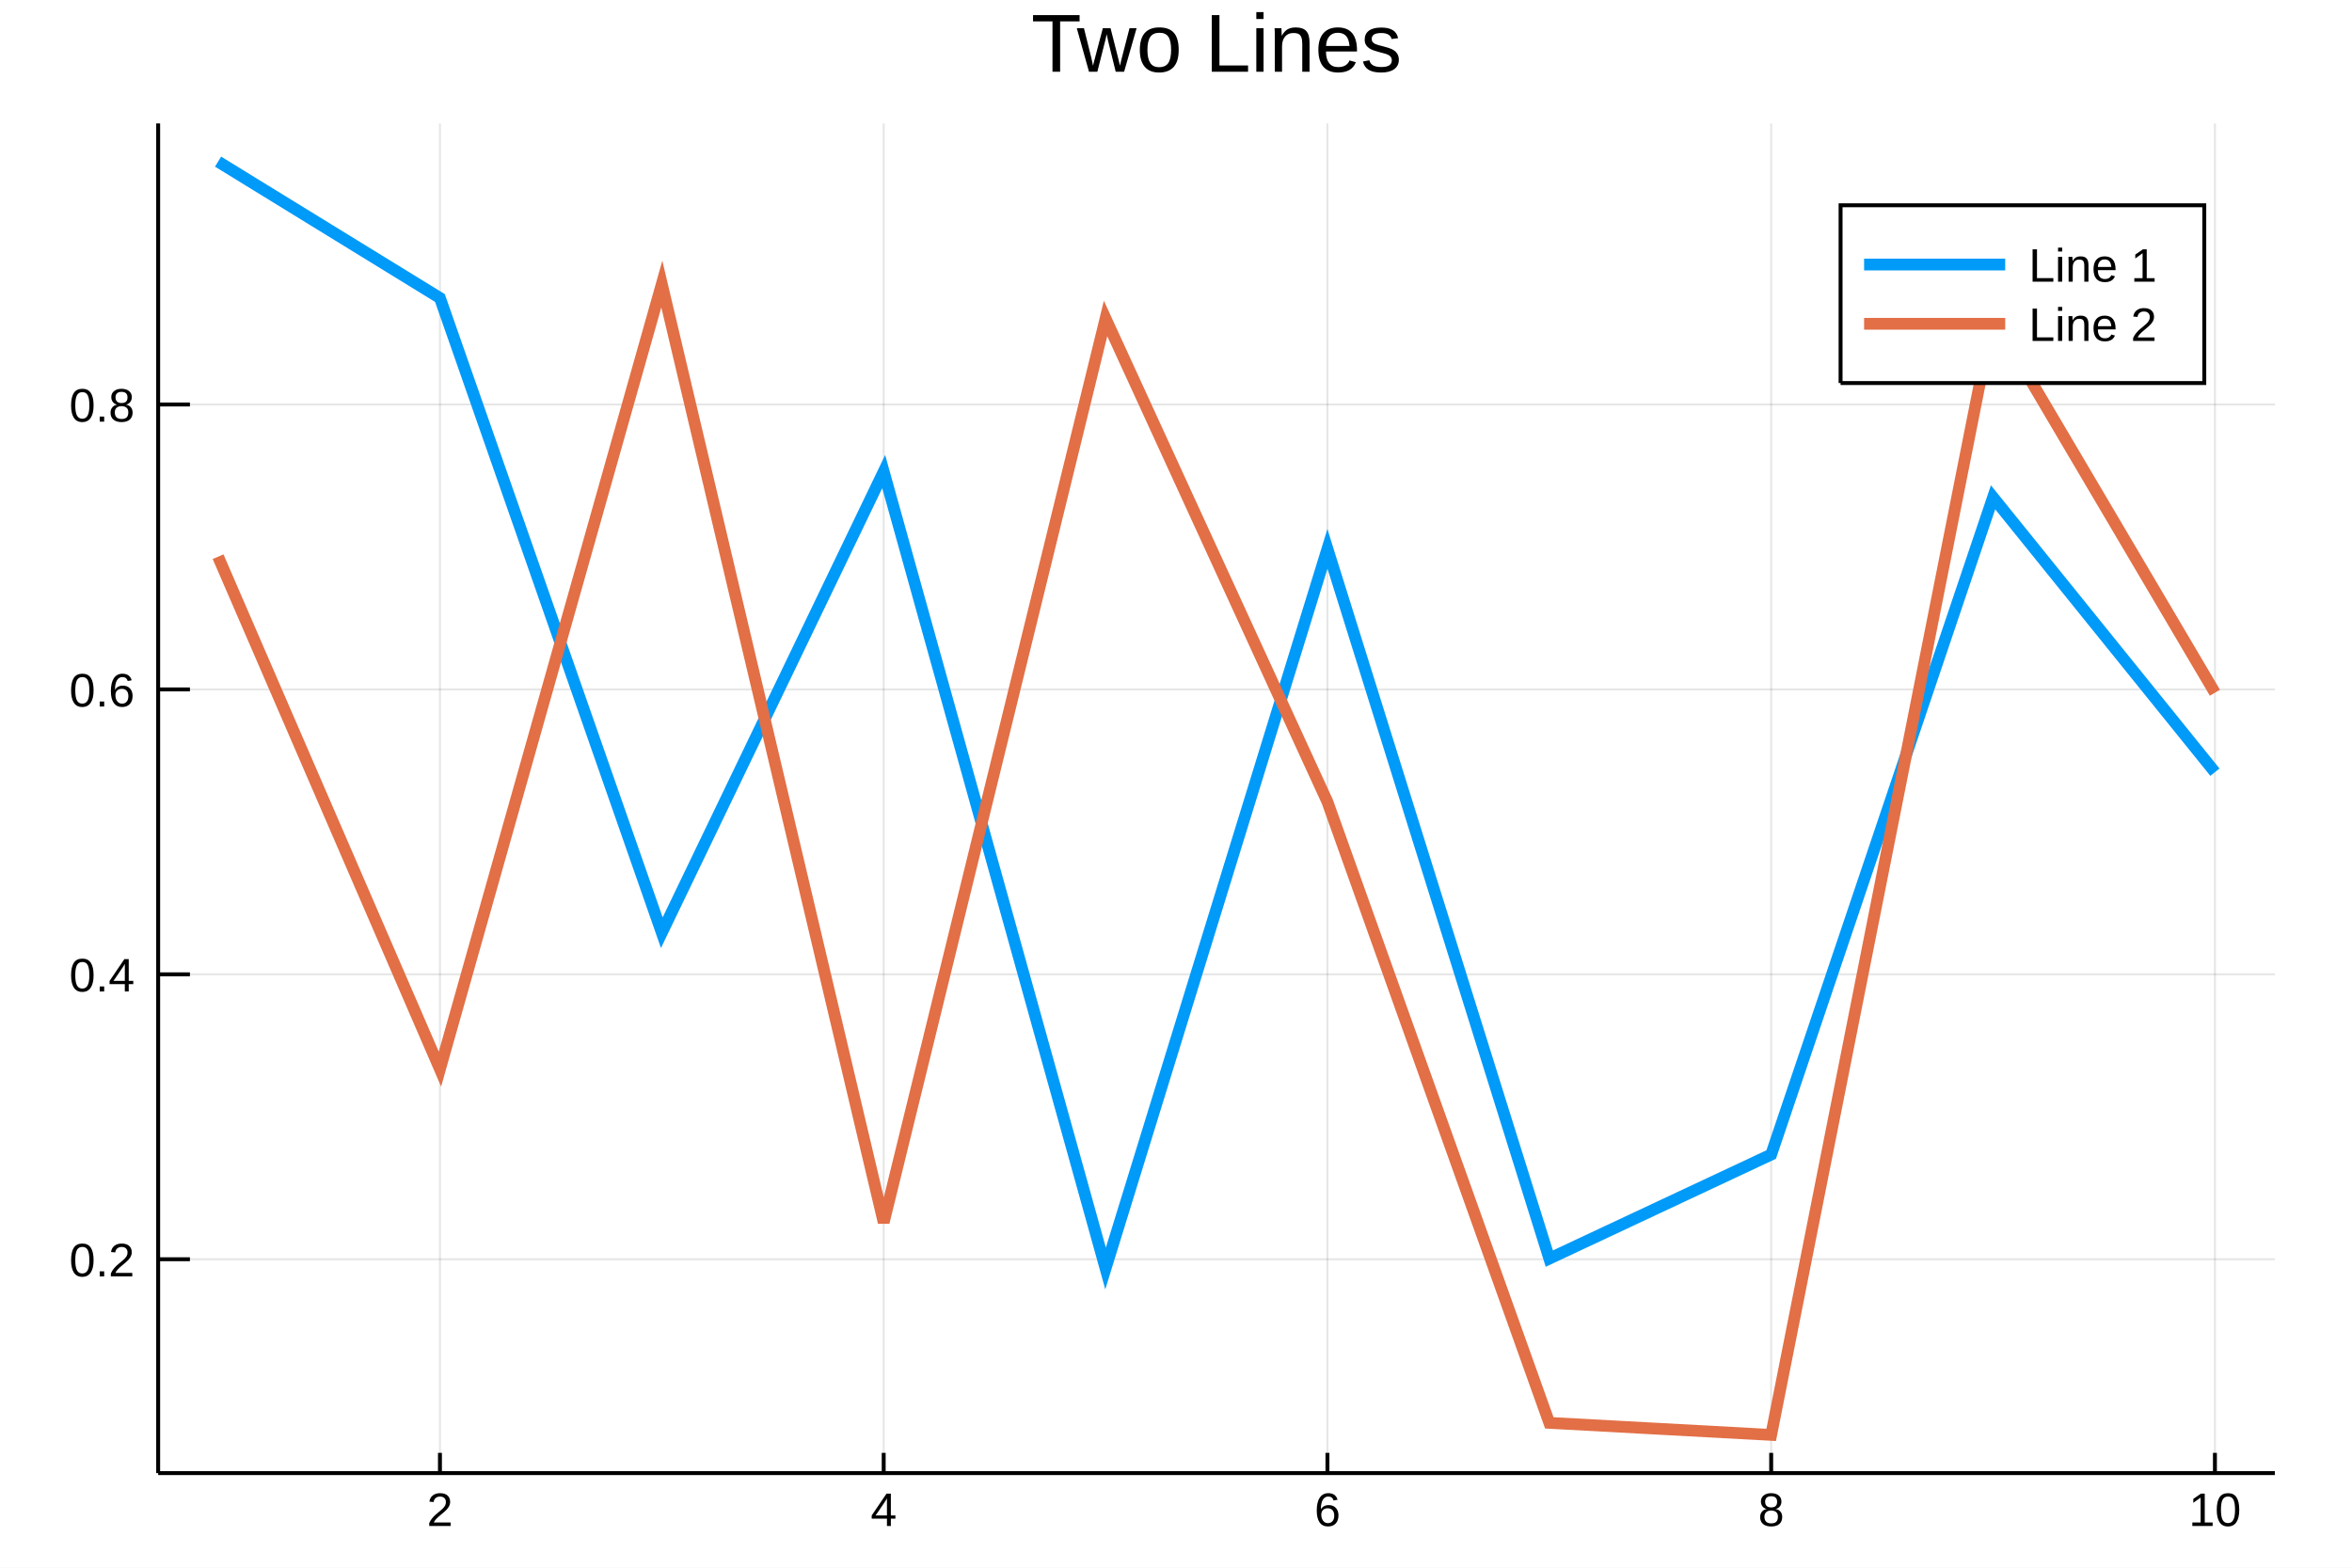
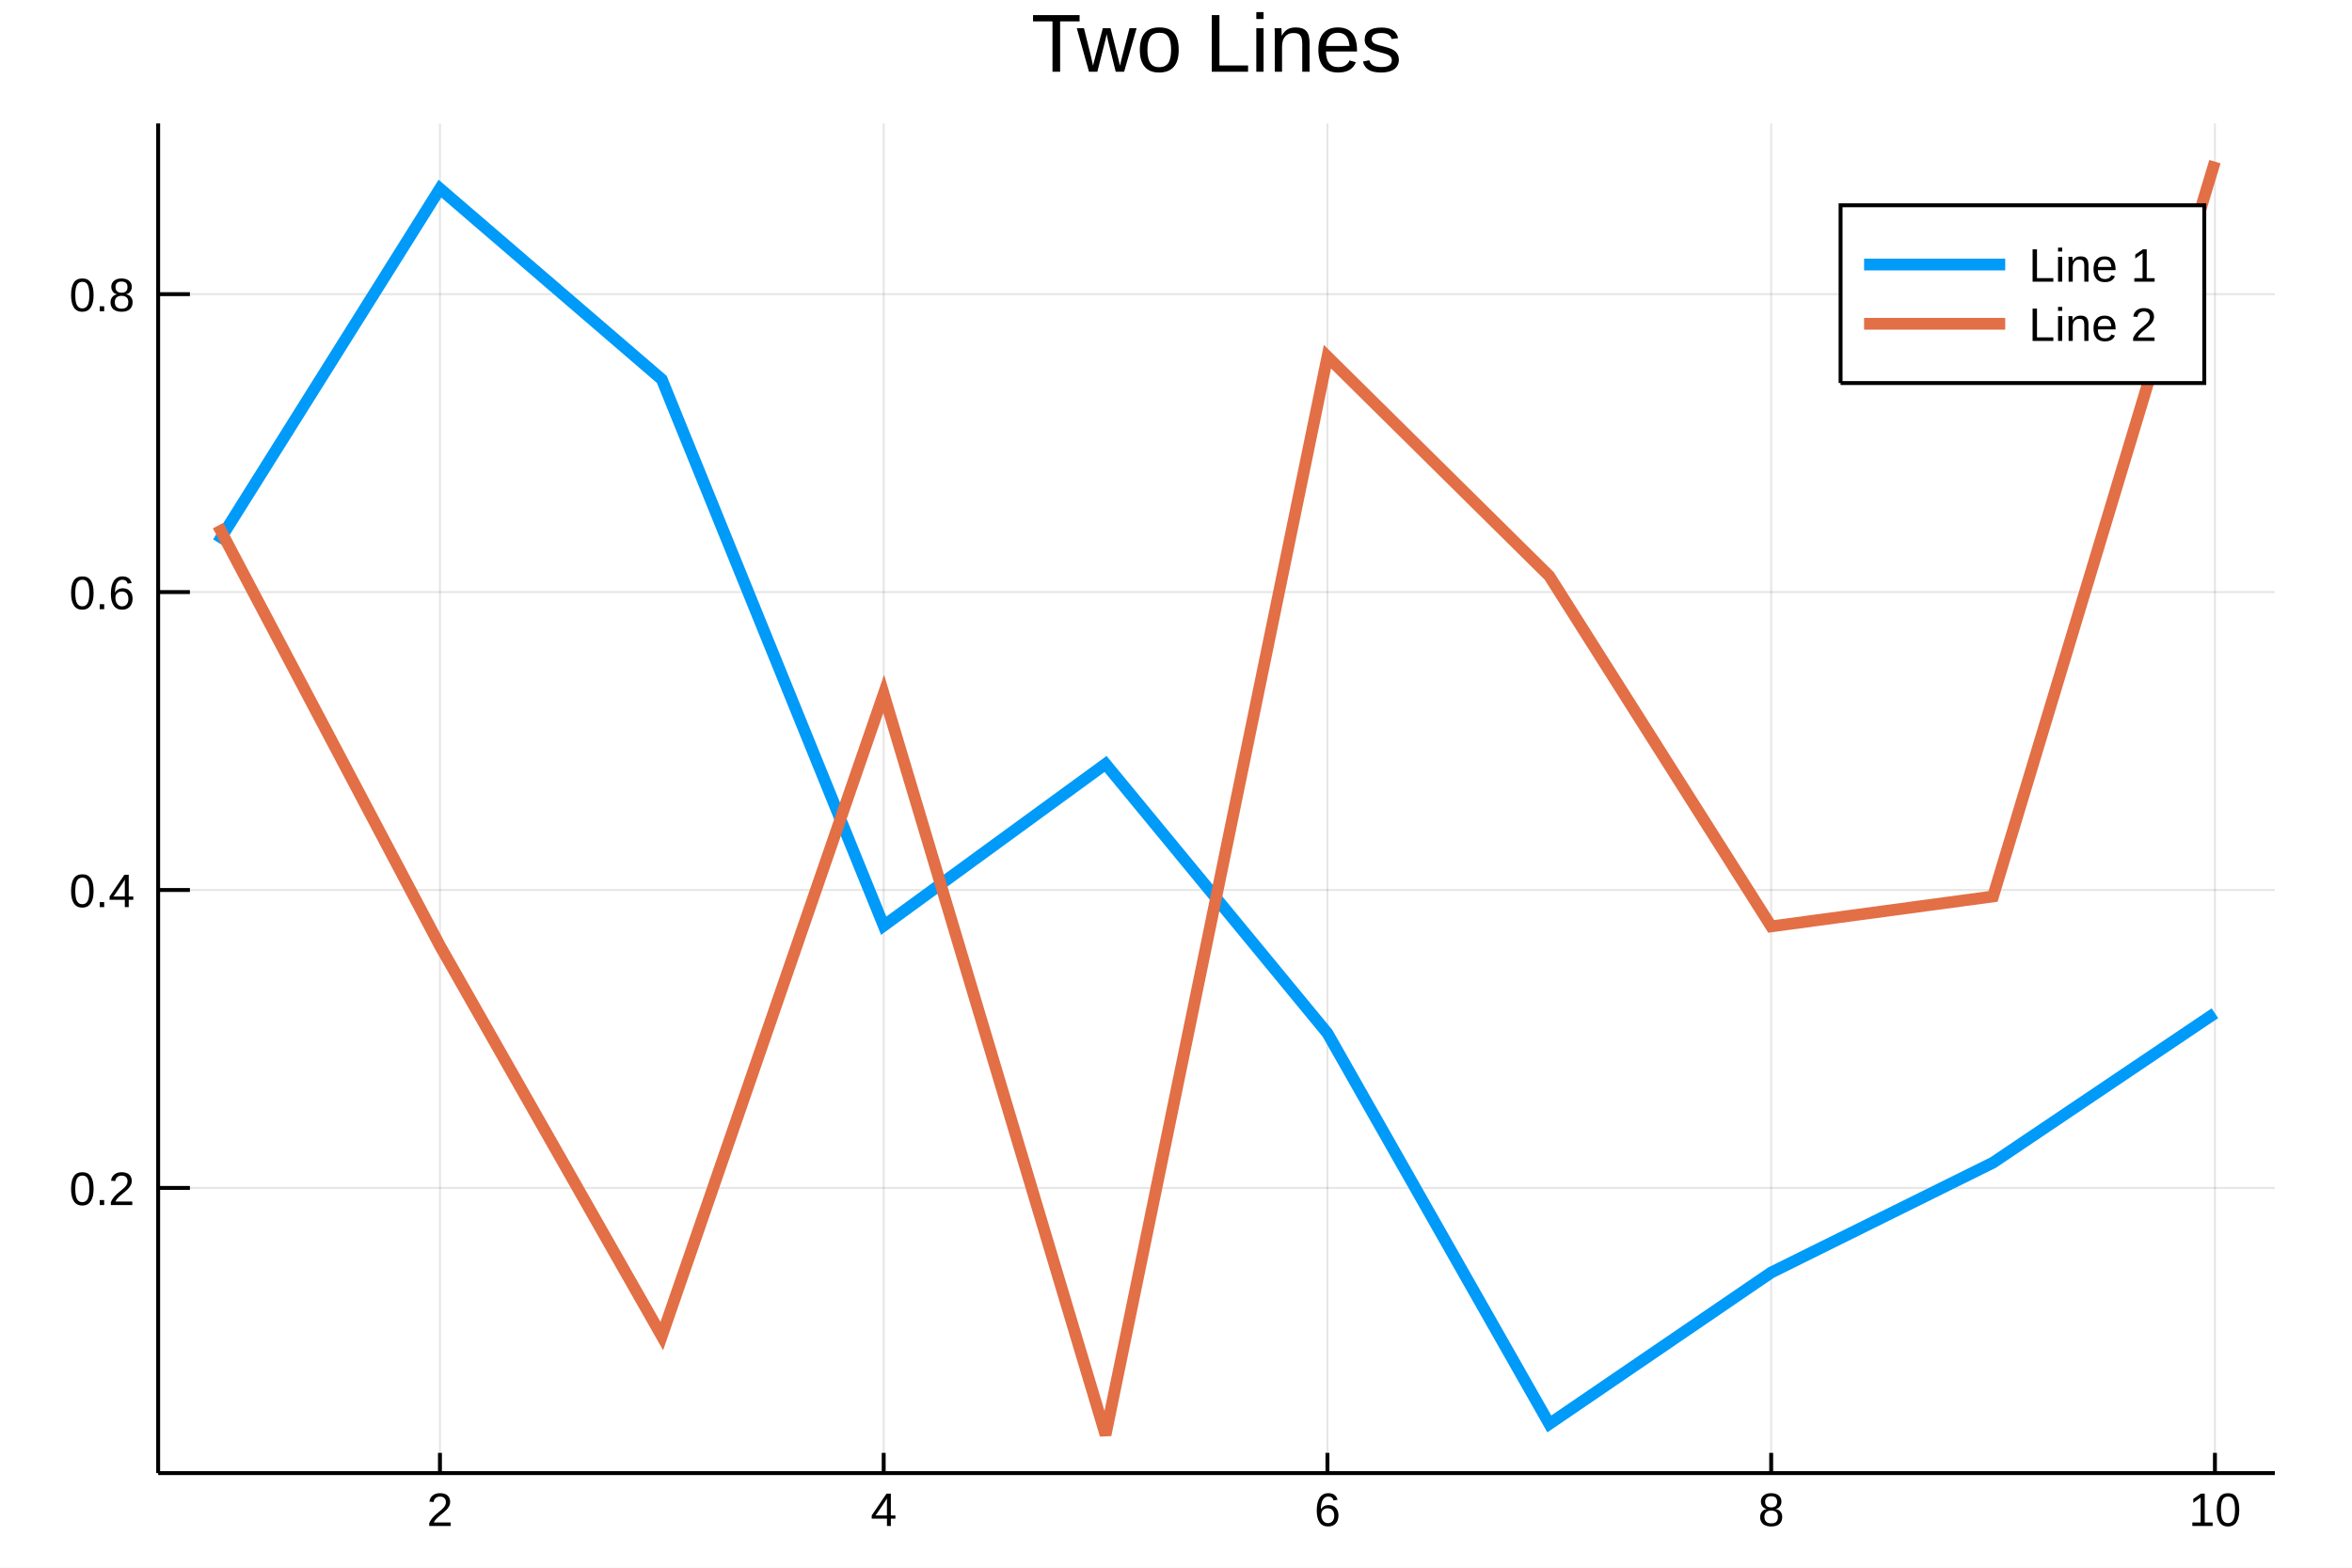
<svg xmlns="http://www.w3.org/2000/svg" width="600" height="400" viewBox="0 0 2400 1600">
  <defs>
-     <clipPath id="clip7500">
+     <clipPath id="clip3800">
      <rect x="0" y="0" width="2000" height="2000" />
    </clipPath>
  </defs>
  <defs>
-     <clipPath id="clip7501">
+     <clipPath id="clip3801">
      <rect x="0" y="0" width="2400" height="1600" />
    </clipPath>
  </defs>
-   <polygon clip-path="url(#clip7501)" points=" 0,1600 2400,1600 2400,0 0,0    " fill="#ffffff" fill-rule="evenodd" fill-opacity="1" />
+   <polygon clip-path="url(#clip3801)" points=" 0,1600 2400,1600 2400,0 0,0    " fill="#ffffff" fill-rule="evenodd" fill-opacity="1" />
  <defs>
-     <clipPath id="clip7502">
+     <clipPath id="clip3802">
      <rect x="480" y="0" width="1681" height="1600" />
    </clipPath>
  </defs>
-   <polygon clip-path="url(#clip7501)" points=" 161.394,1503.47 2321.26,1503.47 2321.26,125.984 161.394,125.984    " fill="#ffffff" fill-rule="evenodd" fill-opacity="1" />
+   <polygon clip-path="url(#clip3801)" points=" 161.394,1503.47 2321.26,1503.47 2321.26,125.984 161.394,125.984    " fill="#ffffff" fill-rule="evenodd" fill-opacity="1" />
  <defs>
-     <clipPath id="clip7503">
+     <clipPath id="clip3803">
      <rect x="161" y="125" width="2161" height="1378" />
    </clipPath>
  </defs>
-   <polyline clip-path="url(#clip7503)" style="stroke:#000000; stroke-width:2; stroke-opacity:0.1; fill:none" points="   448.923,1503.47 448.923,125.984    " />
-   <polyline clip-path="url(#clip7503)" style="stroke:#000000; stroke-width:2; stroke-opacity:0.1; fill:none" points="   901.725,1503.47 901.725,125.984    " />
-   <polyline clip-path="url(#clip7503)" style="stroke:#000000; stroke-width:2; stroke-opacity:0.1; fill:none" points="   1354.53,1503.47 1354.53,125.984    " />
-   <polyline clip-path="url(#clip7503)" style="stroke:#000000; stroke-width:2; stroke-opacity:0.1; fill:none" points="   1807.33,1503.47 1807.33,125.984    " />
-   <polyline clip-path="url(#clip7503)" style="stroke:#000000; stroke-width:2; stroke-opacity:0.1; fill:none" points="   2260.13,1503.47 2260.13,125.984    " />
-   <polyline clip-path="url(#clip7503)" style="stroke:#000000; stroke-width:2; stroke-opacity:0.1; fill:none" points="   161.394,1285.2 2321.26,1285.2    " />
-   <polyline clip-path="url(#clip7503)" style="stroke:#000000; stroke-width:2; stroke-opacity:0.1; fill:none" points="   161.394,994.408 2321.26,994.408    " />
-   <polyline clip-path="url(#clip7503)" style="stroke:#000000; stroke-width:2; stroke-opacity:0.1; fill:none" points="   161.394,703.617 2321.26,703.617    " />
-   <polyline clip-path="url(#clip7503)" style="stroke:#000000; stroke-width:2; stroke-opacity:0.1; fill:none" points="   161.394,412.826 2321.26,412.826    " />
-   <polyline clip-path="url(#clip7501)" style="stroke:#000000; stroke-width:4; stroke-opacity:1; fill:none" points="   161.394,1503.47 2321.26,1503.47    " />
-   <polyline clip-path="url(#clip7501)" style="stroke:#000000; stroke-width:4; stroke-opacity:1; fill:none" points="   161.394,1503.47 161.394,125.984    " />
-   <polyline clip-path="url(#clip7501)" style="stroke:#000000; stroke-width:4; stroke-opacity:1; fill:none" points="   448.923,1503.47 448.923,1482.81    " />
-   <polyline clip-path="url(#clip7501)" style="stroke:#000000; stroke-width:4; stroke-opacity:1; fill:none" points="   901.725,1503.47 901.725,1482.81    " />
-   <polyline clip-path="url(#clip7501)" style="stroke:#000000; stroke-width:4; stroke-opacity:1; fill:none" points="   1354.53,1503.47 1354.53,1482.81    " />
-   <polyline clip-path="url(#clip7501)" style="stroke:#000000; stroke-width:4; stroke-opacity:1; fill:none" points="   1807.33,1503.47 1807.33,1482.81    " />
-   <polyline clip-path="url(#clip7501)" style="stroke:#000000; stroke-width:4; stroke-opacity:1; fill:none" points="   2260.13,1503.47 2260.13,1482.81    " />
-   <polyline clip-path="url(#clip7501)" style="stroke:#000000; stroke-width:4; stroke-opacity:1; fill:none" points="   161.394,1285.2 193.792,1285.2    " />
-   <polyline clip-path="url(#clip7501)" style="stroke:#000000; stroke-width:4; stroke-opacity:1; fill:none" points="   161.394,994.408 193.792,994.408    " />
-   <polyline clip-path="url(#clip7501)" style="stroke:#000000; stroke-width:4; stroke-opacity:1; fill:none" points="   161.394,703.617 193.792,703.617    " />
-   <polyline clip-path="url(#clip7501)" style="stroke:#000000; stroke-width:4; stroke-opacity:1; fill:none" points="   161.394,412.826 193.792,412.826    " />
-   <g clip-path="url(#clip7501)">
+   <polyline clip-path="url(#clip3803)" style="stroke:#000000; stroke-width:2; stroke-opacity:0.1; fill:none" points="   448.923,1503.47 448.923,125.984    " />
+   <polyline clip-path="url(#clip3803)" style="stroke:#000000; stroke-width:2; stroke-opacity:0.1; fill:none" points="   901.725,1503.47 901.725,125.984    " />
+   <polyline clip-path="url(#clip3803)" style="stroke:#000000; stroke-width:2; stroke-opacity:0.1; fill:none" points="   1354.53,1503.47 1354.53,125.984    " />
+   <polyline clip-path="url(#clip3803)" style="stroke:#000000; stroke-width:2; stroke-opacity:0.1; fill:none" points="   1807.33,1503.47 1807.33,125.984    " />
+   <polyline clip-path="url(#clip3803)" style="stroke:#000000; stroke-width:2; stroke-opacity:0.1; fill:none" points="   2260.13,1503.47 2260.13,125.984    " />
+   <polyline clip-path="url(#clip3803)" style="stroke:#000000; stroke-width:2; stroke-opacity:0.1; fill:none" points="   161.394,1212.4 2321.26,1212.4    " />
+   <polyline clip-path="url(#clip3803)" style="stroke:#000000; stroke-width:2; stroke-opacity:0.1; fill:none" points="   161.394,908.34 2321.26,908.34    " />
+   <polyline clip-path="url(#clip3803)" style="stroke:#000000; stroke-width:2; stroke-opacity:0.1; fill:none" points="   161.394,604.28 2321.26,604.28    " />
+   <polyline clip-path="url(#clip3803)" style="stroke:#000000; stroke-width:2; stroke-opacity:0.1; fill:none" points="   161.394,300.221 2321.26,300.221    " />
+   <polyline clip-path="url(#clip3801)" style="stroke:#000000; stroke-width:4; stroke-opacity:1; fill:none" points="   161.394,1503.47 2321.26,1503.47    " />
+   <polyline clip-path="url(#clip3801)" style="stroke:#000000; stroke-width:4; stroke-opacity:1; fill:none" points="   161.394,1503.47 161.394,125.984    " />
+   <polyline clip-path="url(#clip3801)" style="stroke:#000000; stroke-width:4; stroke-opacity:1; fill:none" points="   448.923,1503.47 448.923,1482.81    " />
+   <polyline clip-path="url(#clip3801)" style="stroke:#000000; stroke-width:4; stroke-opacity:1; fill:none" points="   901.725,1503.47 901.725,1482.81    " />
+   <polyline clip-path="url(#clip3801)" style="stroke:#000000; stroke-width:4; stroke-opacity:1; fill:none" points="   1354.53,1503.47 1354.53,1482.81    " />
+   <polyline clip-path="url(#clip3801)" style="stroke:#000000; stroke-width:4; stroke-opacity:1; fill:none" points="   1807.33,1503.47 1807.33,1482.81    " />
+   <polyline clip-path="url(#clip3801)" style="stroke:#000000; stroke-width:4; stroke-opacity:1; fill:none" points="   2260.13,1503.47 2260.13,1482.81    " />
+   <polyline clip-path="url(#clip3801)" style="stroke:#000000; stroke-width:4; stroke-opacity:1; fill:none" points="   161.394,1212.4 193.792,1212.4    " />
+   <polyline clip-path="url(#clip3801)" style="stroke:#000000; stroke-width:4; stroke-opacity:1; fill:none" points="   161.394,908.34 193.792,908.34    " />
+   <polyline clip-path="url(#clip3801)" style="stroke:#000000; stroke-width:4; stroke-opacity:1; fill:none" points="   161.394,604.28 193.792,604.28    " />
+   <polyline clip-path="url(#clip3801)" style="stroke:#000000; stroke-width:4; stroke-opacity:1; fill:none" points="   161.394,300.221 193.792,300.221    " />
+   <g clip-path="url(#clip3801)">
    <text style="fill:#000000; fill-opacity:1; font-family:Arial,Helvetica Neue,Helvetica,sans-serif; font-size:48px; text-anchor:middle;" transform="rotate(0, 448.923, 1557.47)" x="448.923" y="1557.47">2</text>
  </g>
-   <g clip-path="url(#clip7501)">
+   <g clip-path="url(#clip3801)">
    <text style="fill:#000000; fill-opacity:1; font-family:Arial,Helvetica Neue,Helvetica,sans-serif; font-size:48px; text-anchor:middle;" transform="rotate(0, 901.725, 1557.47)" x="901.725" y="1557.47">4</text>
  </g>
-   <g clip-path="url(#clip7501)">
+   <g clip-path="url(#clip3801)">
    <text style="fill:#000000; fill-opacity:1; font-family:Arial,Helvetica Neue,Helvetica,sans-serif; font-size:48px; text-anchor:middle;" transform="rotate(0, 1354.53, 1557.47)" x="1354.53" y="1557.47">6</text>
  </g>
-   <g clip-path="url(#clip7501)">
+   <g clip-path="url(#clip3801)">
    <text style="fill:#000000; fill-opacity:1; font-family:Arial,Helvetica Neue,Helvetica,sans-serif; font-size:48px; text-anchor:middle;" transform="rotate(0, 1807.33, 1557.47)" x="1807.33" y="1557.47">8</text>
  </g>
-   <g clip-path="url(#clip7501)">
+   <g clip-path="url(#clip3801)">
    <text style="fill:#000000; fill-opacity:1; font-family:Arial,Helvetica Neue,Helvetica,sans-serif; font-size:48px; text-anchor:middle;" transform="rotate(0, 2260.13, 1557.47)" x="2260.13" y="1557.47">10</text>
  </g>
-   <g clip-path="url(#clip7501)">
-     <text style="fill:#000000; fill-opacity:1; font-family:Arial,Helvetica Neue,Helvetica,sans-serif; font-size:48px; text-anchor:end;" transform="rotate(0, 137.394, 1302.7)" x="137.394" y="1302.7">0.2</text>
+   <g clip-path="url(#clip3801)">
+     <text style="fill:#000000; fill-opacity:1; font-family:Arial,Helvetica Neue,Helvetica,sans-serif; font-size:48px; text-anchor:end;" transform="rotate(0, 137.394, 1229.9)" x="137.394" y="1229.9">0.2</text>
  </g>
-   <g clip-path="url(#clip7501)">
-     <text style="fill:#000000; fill-opacity:1; font-family:Arial,Helvetica Neue,Helvetica,sans-serif; font-size:48px; text-anchor:end;" transform="rotate(0, 137.394, 1011.91)" x="137.394" y="1011.91">0.4</text>
+   <g clip-path="url(#clip3801)">
+     <text style="fill:#000000; fill-opacity:1; font-family:Arial,Helvetica Neue,Helvetica,sans-serif; font-size:48px; text-anchor:end;" transform="rotate(0, 137.394, 925.84)" x="137.394" y="925.84">0.4</text>
  </g>
-   <g clip-path="url(#clip7501)">
-     <text style="fill:#000000; fill-opacity:1; font-family:Arial,Helvetica Neue,Helvetica,sans-serif; font-size:48px; text-anchor:end;" transform="rotate(0, 137.394, 721.117)" x="137.394" y="721.117">0.6</text>
+   <g clip-path="url(#clip3801)">
+     <text style="fill:#000000; fill-opacity:1; font-family:Arial,Helvetica Neue,Helvetica,sans-serif; font-size:48px; text-anchor:end;" transform="rotate(0, 137.394, 621.78)" x="137.394" y="621.78">0.6</text>
  </g>
-   <g clip-path="url(#clip7501)">
-     <text style="fill:#000000; fill-opacity:1; font-family:Arial,Helvetica Neue,Helvetica,sans-serif; font-size:48px; text-anchor:end;" transform="rotate(0, 137.394, 430.326)" x="137.394" y="430.326">0.8</text>
+   <g clip-path="url(#clip3801)">
+     <text style="fill:#000000; fill-opacity:1; font-family:Arial,Helvetica Neue,Helvetica,sans-serif; font-size:48px; text-anchor:end;" transform="rotate(0, 137.394, 317.721)" x="137.394" y="317.721">0.8</text>
  </g>
-   <g clip-path="url(#clip7501)">
+   <g clip-path="url(#clip3801)">
    <text style="fill:#000000; fill-opacity:1; font-family:Arial,Helvetica Neue,Helvetica,sans-serif; font-size:84px; text-anchor:middle;" transform="rotate(0, 1241.33, 73.2)" x="1241.33" y="73.2">Two Lines</text>
  </g>
-   <polyline clip-path="url(#clip7503)" style="stroke:#009af9; stroke-width:12; stroke-opacity:1; fill:none" points="   222.522,164.97 448.923,304.156 675.324,951.928 901.725,481.321 1128.13,1294.62 1354.53,560.168 1580.93,1284.54 1807.33,1178.33 2033.73,507.559 2260.13,788.1       " />
-   <polyline clip-path="url(#clip7503)" style="stroke:#e26f46; stroke-width:12; stroke-opacity:1; fill:none" points="   222.522,568.152 448.923,1091.15 675.324,289.896 901.725,1247.63 1128.13,325.049 1354.53,818.412 1580.93,1452.18 1807.33,1464.49 2033.73,323.186 2260.13,707.016       " />
-   <polygon clip-path="url(#clip7501)" points=" 1878.14,390.944 2249.26,390.944 2249.26,209.504 1878.14,209.504    " fill="#ffffff" fill-rule="evenodd" fill-opacity="1" />
-   <polyline clip-path="url(#clip7501)" style="stroke:#000000; stroke-width:4; stroke-opacity:1; fill:none" points="   1878.14,390.944 2249.26,390.944 2249.26,209.504 1878.14,209.504 1878.14,390.944    " />
-   <polyline clip-path="url(#clip7501)" style="stroke:#009af9; stroke-width:12; stroke-opacity:1; fill:none" points="   1902.14,269.984 2046.14,269.984    " />
-   <g clip-path="url(#clip7501)">
+   <polyline clip-path="url(#clip3803)" style="stroke:#009af9; stroke-width:12; stroke-opacity:1; fill:none" points="   222.522,553.652 448.923,192.545 675.324,387.233 901.725,944.8 1128.13,779.706 1354.53,1054.51 1580.93,1453.27 1807.33,1298.74 2033.73,1186.59 2260.13,1034.09       " />
+   <polyline clip-path="url(#clip3803)" style="stroke:#e26f46; stroke-width:12; stroke-opacity:1; fill:none" points="   222.522,536.443 448.923,965.296 675.324,1363.63 901.725,708.198 1128.13,1464.49 1354.53,364.021 1580.93,587.894 1807.33,945.485 2033.73,914.921 2260.13,164.97       " />
+   <polygon clip-path="url(#clip3801)" points=" 1878.14,390.944 2249.26,390.944 2249.26,209.504 1878.14,209.504    " fill="#ffffff" fill-rule="evenodd" fill-opacity="1" />
+   <polyline clip-path="url(#clip3801)" style="stroke:#000000; stroke-width:4; stroke-opacity:1; fill:none" points="   1878.14,390.944 2249.26,390.944 2249.26,209.504 1878.14,209.504 1878.14,390.944    " />
+   <polyline clip-path="url(#clip3801)" style="stroke:#009af9; stroke-width:12; stroke-opacity:1; fill:none" points="   1902.14,269.984 2046.14,269.984    " />
+   <g clip-path="url(#clip3801)">
    <text style="fill:#000000; fill-opacity:1; font-family:Arial,Helvetica Neue,Helvetica,sans-serif; font-size:48px; text-anchor:start;" transform="rotate(0, 2070.14, 287.484)" x="2070.14" y="287.484">Line 1</text>
  </g>
-   <polyline clip-path="url(#clip7501)" style="stroke:#e26f46; stroke-width:12; stroke-opacity:1; fill:none" points="   1902.14,330.464 2046.14,330.464    " />
-   <g clip-path="url(#clip7501)">
+   <polyline clip-path="url(#clip3801)" style="stroke:#e26f46; stroke-width:12; stroke-opacity:1; fill:none" points="   1902.14,330.464 2046.14,330.464    " />
+   <g clip-path="url(#clip3801)">
    <text style="fill:#000000; fill-opacity:1; font-family:Arial,Helvetica Neue,Helvetica,sans-serif; font-size:48px; text-anchor:start;" transform="rotate(0, 2070.14, 347.964)" x="2070.14" y="347.964">Line 2</text>
  </g>
</svg>
